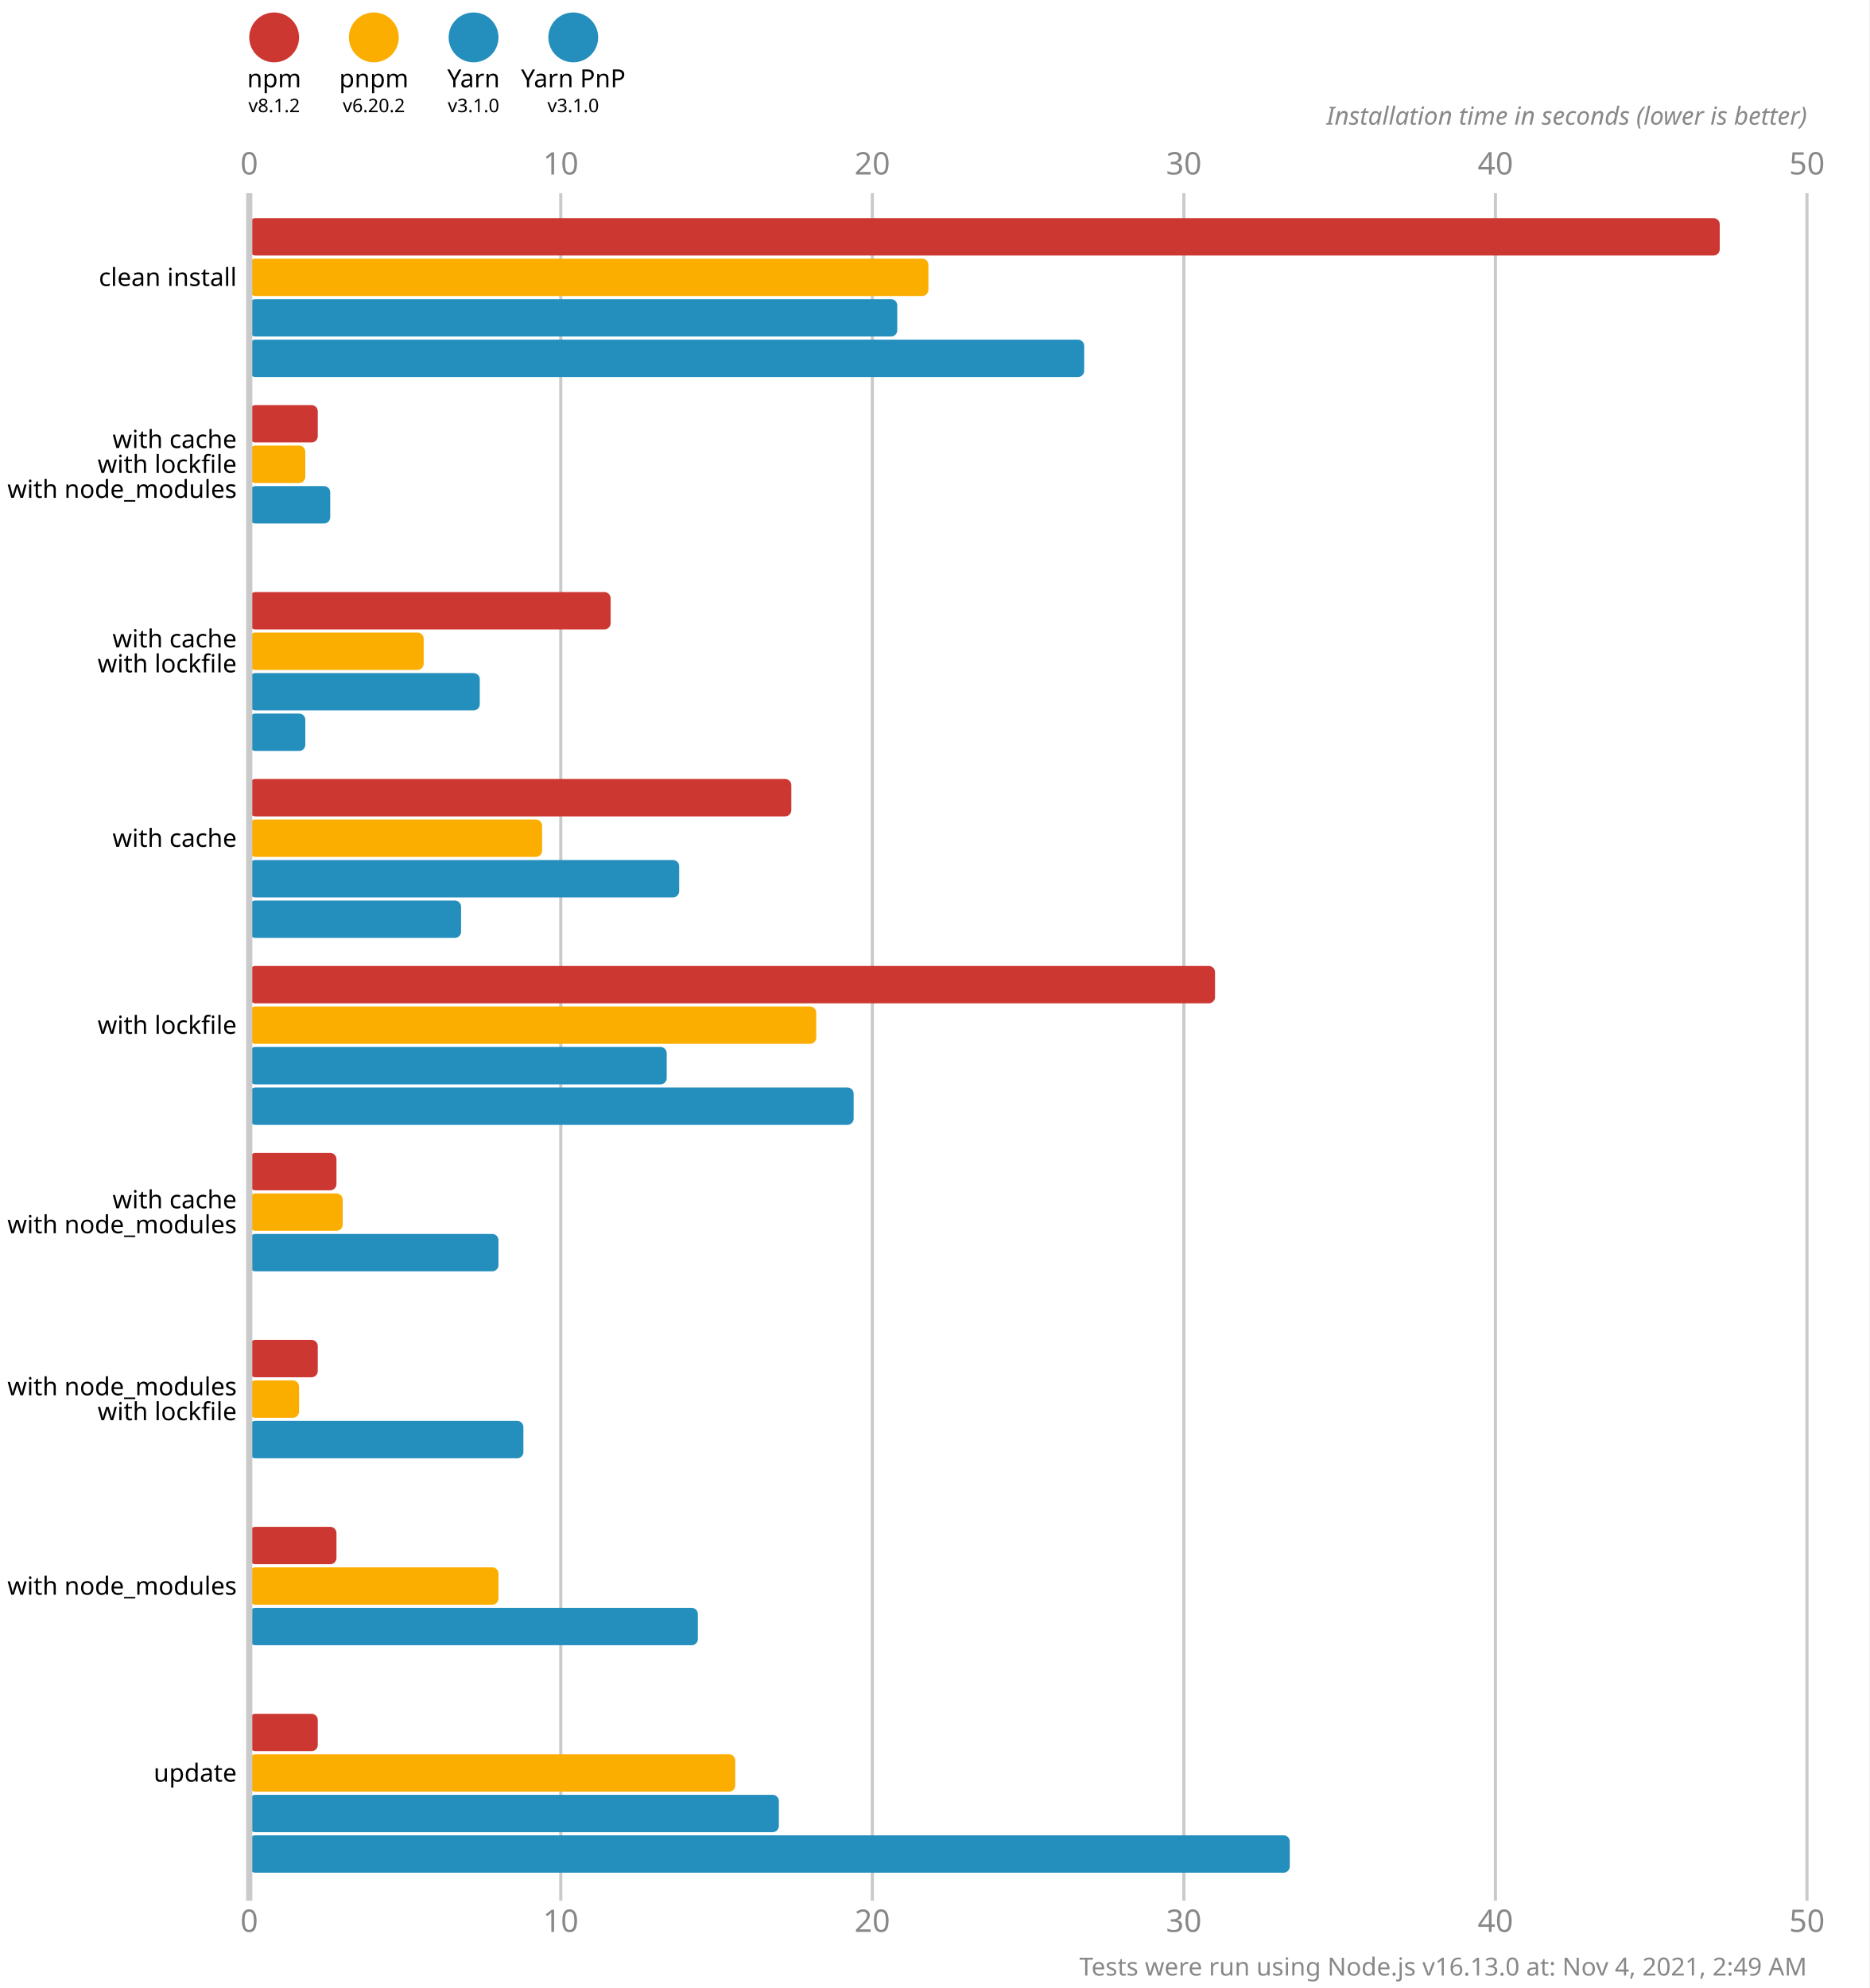
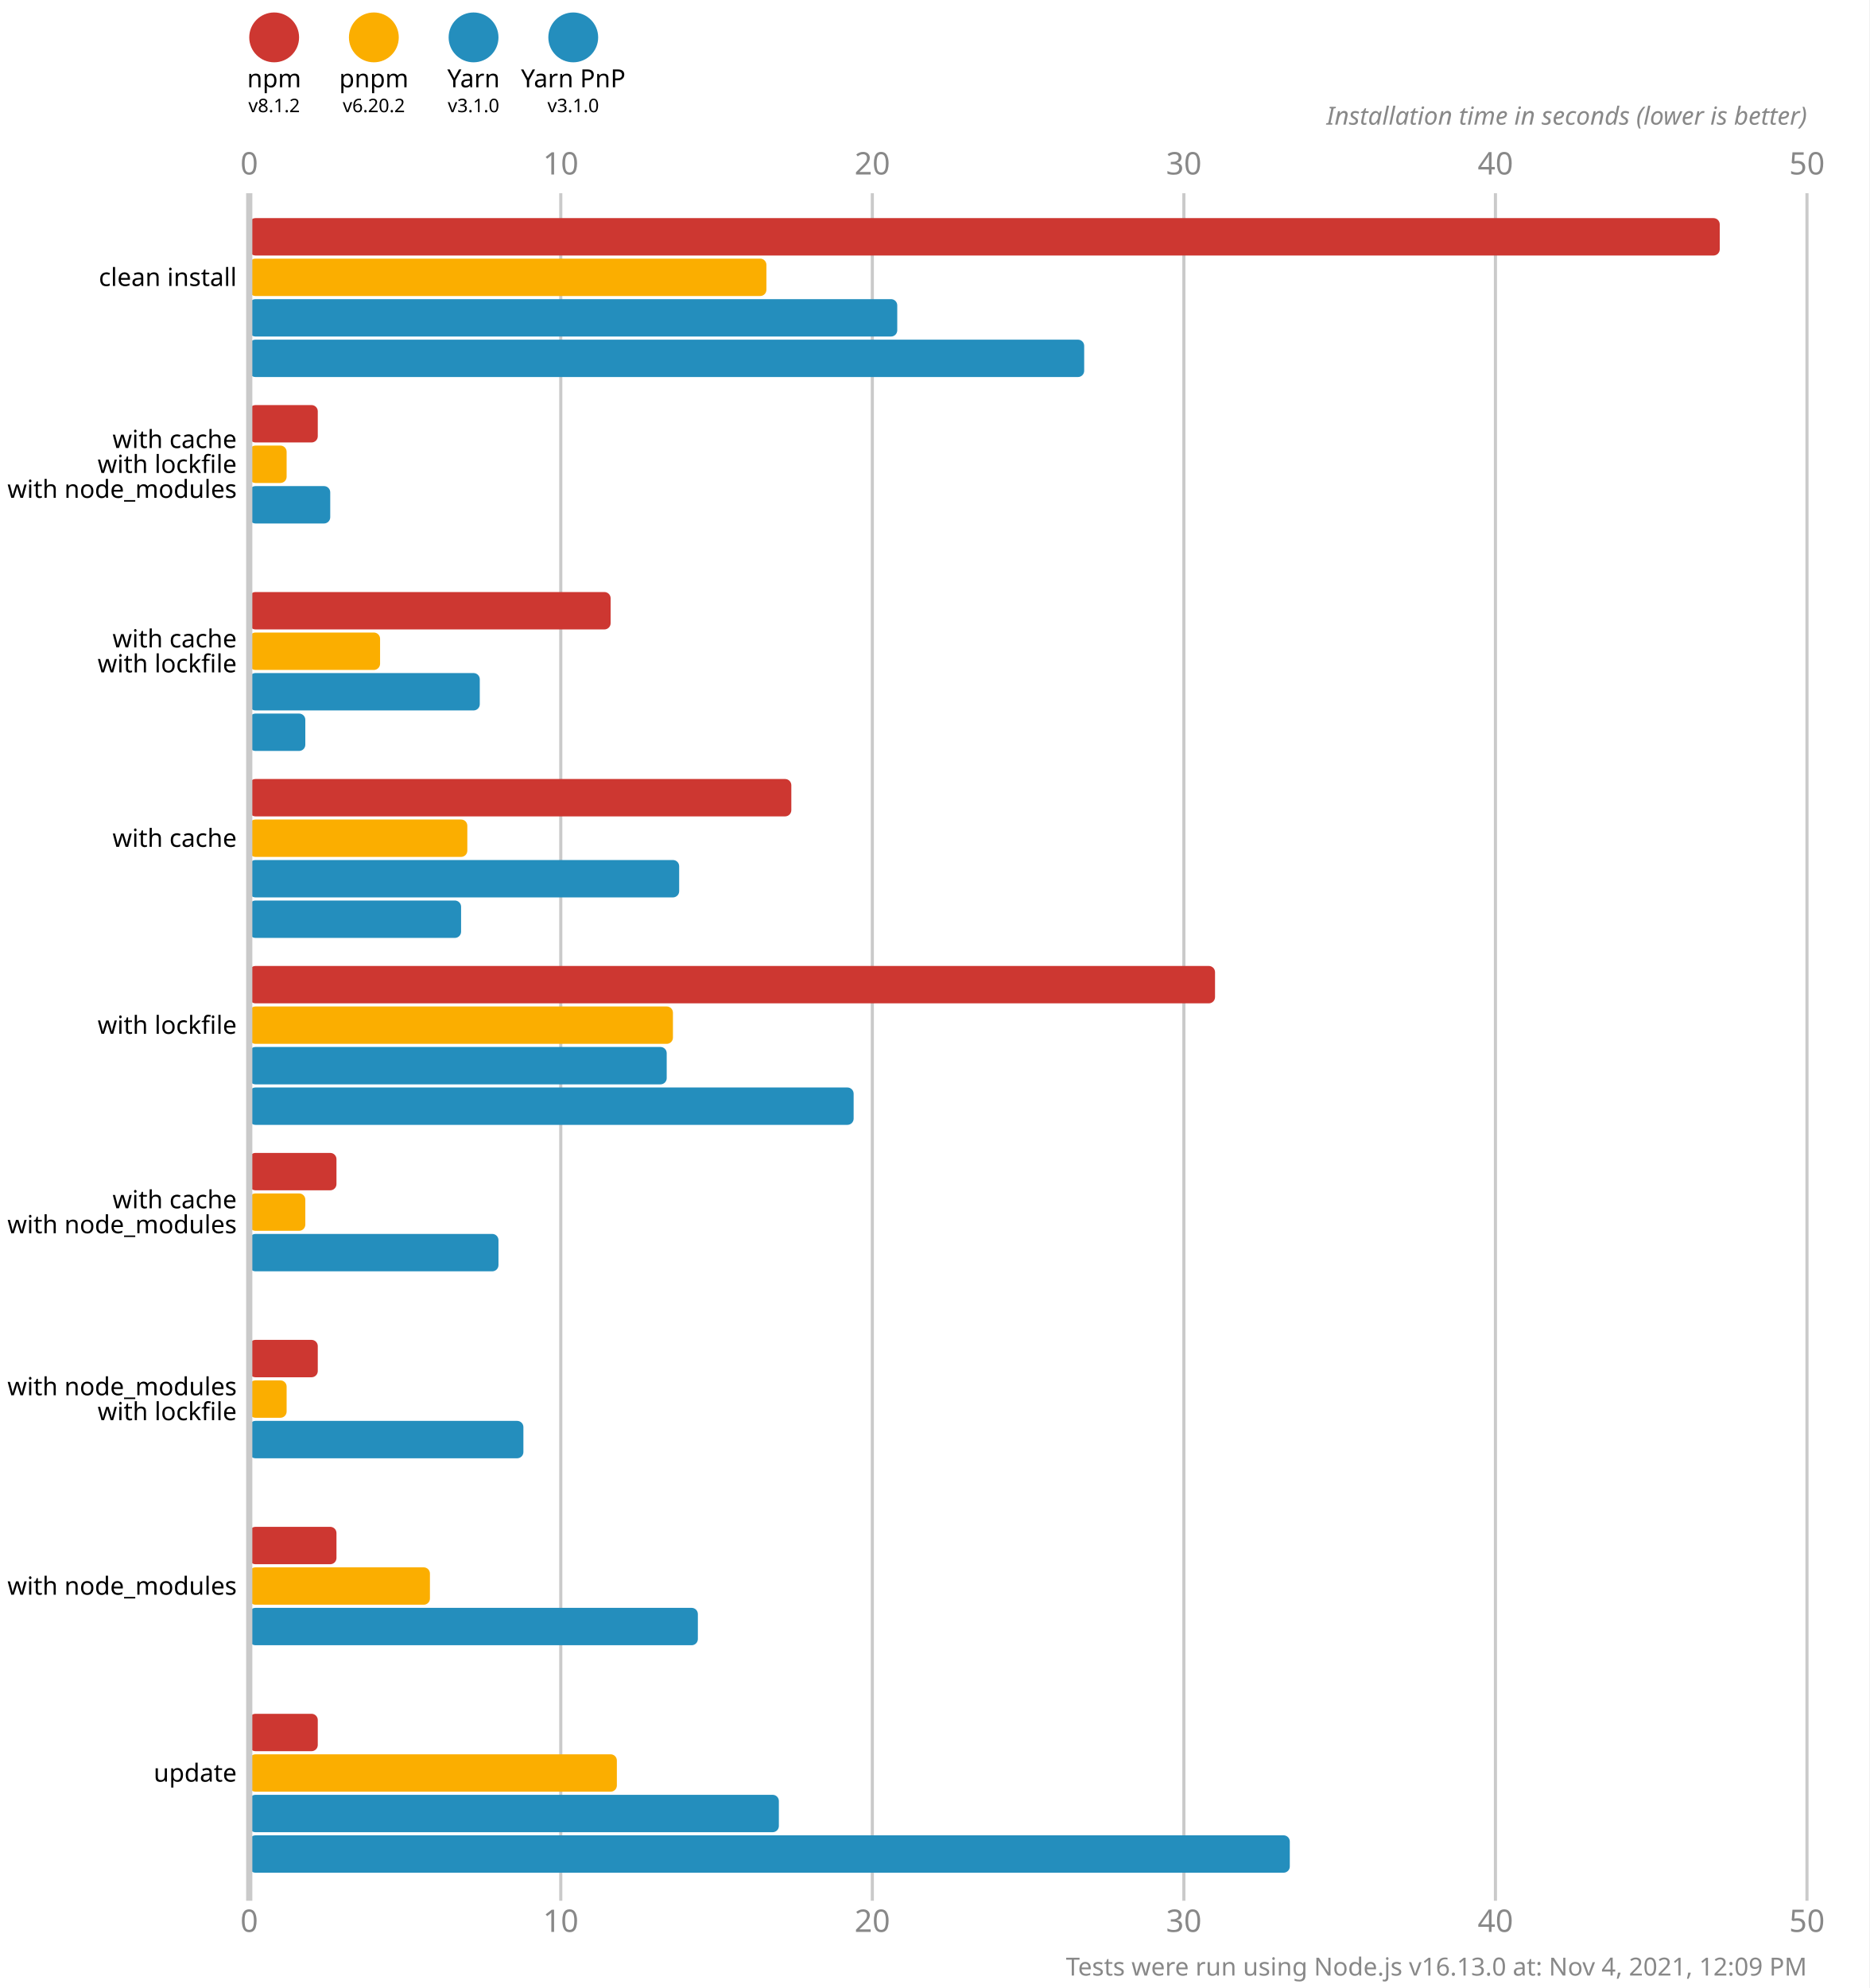
<svg xmlns="http://www.w3.org/2000/svg" version="1.1" viewBox="0 0 300 319">
  <style>
    .font { font-family: sans-serif; }
    .s3 { font-size: 3px; }
    .s4 { font-size: 4px; }
    .s5 { font-size: 5px; }
    .line { stroke: #cacaca; }
    .width { stroke-width: 0.5; }
    .text { fill: #888; }
  </style>
  <rect x="0" y="0" width="300" height="319" fill="#fff" />
  <circle cx="44" cy="6" r="4" fill="#cd3731" />
  <text x="44" y="14" class="font s4" text-anchor="middle">npm</text>
  <text x="44" y="18" class="font s3" text-anchor="middle">v8.1.2</text>
  <circle cx="60" cy="6" r="4" fill="#fbae00" />
  <text x="60" y="14" class="font s4" text-anchor="middle">pnpm</text>
  <text x="60" y="18" class="font s3" text-anchor="middle">v6.20.2</text>
  <circle cx="76" cy="6" r="4" fill="#248ebd" />
  <text x="76" y="14" class="font s4" text-anchor="middle">Yarn</text>
  <text x="76" y="18" class="font s3" text-anchor="middle">v3.1.0</text>
  <circle cx="92" cy="6" r="4" fill="#248ebd" />
  <text x="92" y="14" class="font s4" text-anchor="middle">Yarn PnP</text>
  <text x="92" y="18" class="font s3" text-anchor="middle">v3.1.0</text>
  <text x="40" y="28" class="font s5 text" text-anchor="middle">0</text>
  <text x="40" y="310" class="font s5 text" text-anchor="middle">0</text>
  <line x1="90" y1="31" x2="90" y2="305" class="line width" />
  <text x="90" y="28" class="font s5 text" text-anchor="middle">10</text>
  <text x="90" y="310" class="font s5 text" text-anchor="middle">10</text>
  <line x1="140" y1="31" x2="140" y2="305" class="line width" />
  <text x="140" y="28" class="font s5 text" text-anchor="middle">20</text>
  <text x="140" y="310" class="font s5 text" text-anchor="middle">20</text>
  <line x1="190" y1="31" x2="190" y2="305" class="line width" />
  <text x="190" y="28" class="font s5 text" text-anchor="middle">30</text>
  <text x="190" y="310" class="font s5 text" text-anchor="middle">30</text>
  <line x1="240" y1="31" x2="240" y2="305" class="line width" />
  <text x="240" y="28" class="font s5 text" text-anchor="middle">40</text>
  <text x="240" y="310" class="font s5 text" text-anchor="middle">40</text>
  <line x1="290" y1="31" x2="290" y2="305" class="line width" />
  <text x="290" y="28" class="font s5 text" text-anchor="middle">50</text>
  <text x="290" y="310" class="font s5 text" text-anchor="middle">50</text>
  <text x="290" y="20" class="font s4 text" font-style="italic" text-anchor="end">Installation time in seconds (lower is better)</text>
  <rect x="40" y="35" width="236" height="6" fill="#cd3731" rx="1" ry="1" />
-   <rect x="40" y="41.5" width="109" height="6" fill="#fbae00" rx="1" ry="1" />
+   <rect x="40" y="41.5" width="83" height="6" fill="#fbae00" rx="1" ry="1" />
  <rect x="40" y="48" width="104" height="6" fill="#248ebd" rx="1" ry="1" />
  <rect x="40" y="54.5" width="134" height="6" fill="#248ebd" rx="1" ry="1" />
  <rect x="40" y="65" width="11" height="6" fill="#cd3731" rx="1" ry="1" />
-   <rect x="40" y="71.5" width="9" height="6" fill="#fbae00" rx="1" ry="1" />
+   <rect x="40" y="71.5" width="6" height="6" fill="#fbae00" rx="1" ry="1" />
  <rect x="40" y="78" width="13" height="6" fill="#248ebd" rx="1" ry="1" />
  <rect x="40" y="84.5" width="0" height="6" fill="#248ebd" rx="1" ry="1" />
  <rect x="40" y="95" width="58" height="6" fill="#cd3731" rx="1" ry="1" />
-   <rect x="40" y="101.5" width="28" height="6" fill="#fbae00" rx="1" ry="1" />
+   <rect x="40" y="101.5" width="21" height="6" fill="#fbae00" rx="1" ry="1" />
  <rect x="40" y="108" width="37" height="6" fill="#248ebd" rx="1" ry="1" />
  <rect x="40" y="114.5" width="9" height="6" fill="#248ebd" rx="1" ry="1" />
  <rect x="40" y="125" width="87" height="6" fill="#cd3731" rx="1" ry="1" />
-   <rect x="40" y="131.5" width="47" height="6" fill="#fbae00" rx="1" ry="1" />
+   <rect x="40" y="131.5" width="35" height="6" fill="#fbae00" rx="1" ry="1" />
  <rect x="40" y="138" width="69" height="6" fill="#248ebd" rx="1" ry="1" />
  <rect x="40" y="144.5" width="34" height="6" fill="#248ebd" rx="1" ry="1" />
  <rect x="40" y="155" width="155" height="6" fill="#cd3731" rx="1" ry="1" />
-   <rect x="40" y="161.5" width="91" height="6" fill="#fbae00" rx="1" ry="1" />
+   <rect x="40" y="161.5" width="68" height="6" fill="#fbae00" rx="1" ry="1" />
  <rect x="40" y="168" width="67" height="6" fill="#248ebd" rx="1" ry="1" />
  <rect x="40" y="174.5" width="97" height="6" fill="#248ebd" rx="1" ry="1" />
  <rect x="40" y="185" width="14" height="6" fill="#cd3731" rx="1" ry="1" />
-   <rect x="40" y="191.5" width="15" height="6" fill="#fbae00" rx="1" ry="1" />
+   <rect x="40" y="191.5" width="9" height="6" fill="#fbae00" rx="1" ry="1" />
  <rect x="40" y="198" width="40" height="6" fill="#248ebd" rx="1" ry="1" />
  <rect x="40" y="204.5" width="0" height="6" fill="#248ebd" rx="1" ry="1" />
  <rect x="40" y="215" width="11" height="6" fill="#cd3731" rx="1" ry="1" />
-   <rect x="40" y="221.5" width="8" height="6" fill="#fbae00" rx="1" ry="1" />
+   <rect x="40" y="221.5" width="6" height="6" fill="#fbae00" rx="1" ry="1" />
  <rect x="40" y="228" width="44" height="6" fill="#248ebd" rx="1" ry="1" />
  <rect x="40" y="234.5" width="0" height="6" fill="#248ebd" rx="1" ry="1" />
  <rect x="40" y="245" width="14" height="6" fill="#cd3731" rx="1" ry="1" />
-   <rect x="40" y="251.5" width="40" height="6" fill="#fbae00" rx="1" ry="1" />
+   <rect x="40" y="251.5" width="29" height="6" fill="#fbae00" rx="1" ry="1" />
  <rect x="40" y="258" width="72" height="6" fill="#248ebd" rx="1" ry="1" />
  <rect x="40" y="264.5" width="0" height="6" fill="#248ebd" rx="1" ry="1" />
  <rect x="40" y="275" width="11" height="6" fill="#cd3731" rx="1" ry="1" />
-   <rect x="40" y="281.5" width="78" height="6" fill="#fbae00" rx="1" ry="1" />
+   <rect x="40" y="281.5" width="59" height="6" fill="#fbae00" rx="1" ry="1" />
  <rect x="40" y="288" width="85" height="6" fill="#248ebd" rx="1" ry="1" />
  <rect x="40" y="294.5" width="167" height="6" fill="#248ebd" rx="1" ry="1" />
  <line x1="40" y1="31" x2="40" y2="305" class="line" />
  <text x="38" y="44.5" class="font s4" dominant-baseline="middle" text-anchor="end">clean install</text>
  <text x="38" y="70.5" class="font s4" dominant-baseline="middle" text-anchor="end">with cache</text>
  <text x="38" y="74.5" class="font s4" dominant-baseline="middle" text-anchor="end">with lockfile</text>
  <text x="38" y="78.5" class="font s4" dominant-baseline="middle" text-anchor="end">with node_modules</text>
  <text x="38" y="102.5" class="font s4" dominant-baseline="middle" text-anchor="end">with cache</text>
  <text x="38" y="106.5" class="font s4" dominant-baseline="middle" text-anchor="end">with lockfile</text>
  <text x="38" y="134.5" class="font s4" dominant-baseline="middle" text-anchor="end">with cache</text>
  <text x="38" y="164.5" class="font s4" dominant-baseline="middle" text-anchor="end">with lockfile</text>
  <text x="38" y="192.5" class="font s4" dominant-baseline="middle" text-anchor="end">with cache</text>
  <text x="38" y="196.5" class="font s4" dominant-baseline="middle" text-anchor="end">with node_modules</text>
  <text x="38" y="222.5" class="font s4" dominant-baseline="middle" text-anchor="end">with node_modules</text>
  <text x="38" y="226.5" class="font s4" dominant-baseline="middle" text-anchor="end">with lockfile</text>
  <text x="38" y="254.5" class="font s4" dominant-baseline="middle" text-anchor="end">with node_modules</text>
  <text x="38" y="284.5" class="font s4" dominant-baseline="middle" text-anchor="end">update</text>
-   <text x="290" y="317" class="font s4 text" text-anchor="end">Tests were run using Node.js v16.13.0 at: Nov 4, 2021, 2:49 AM</text>
+   <text x="290" y="317" class="font s4 text" text-anchor="end">Tests were run using Node.js v16.13.0 at: Nov 4, 2021, 12:09 PM</text>
</svg>
